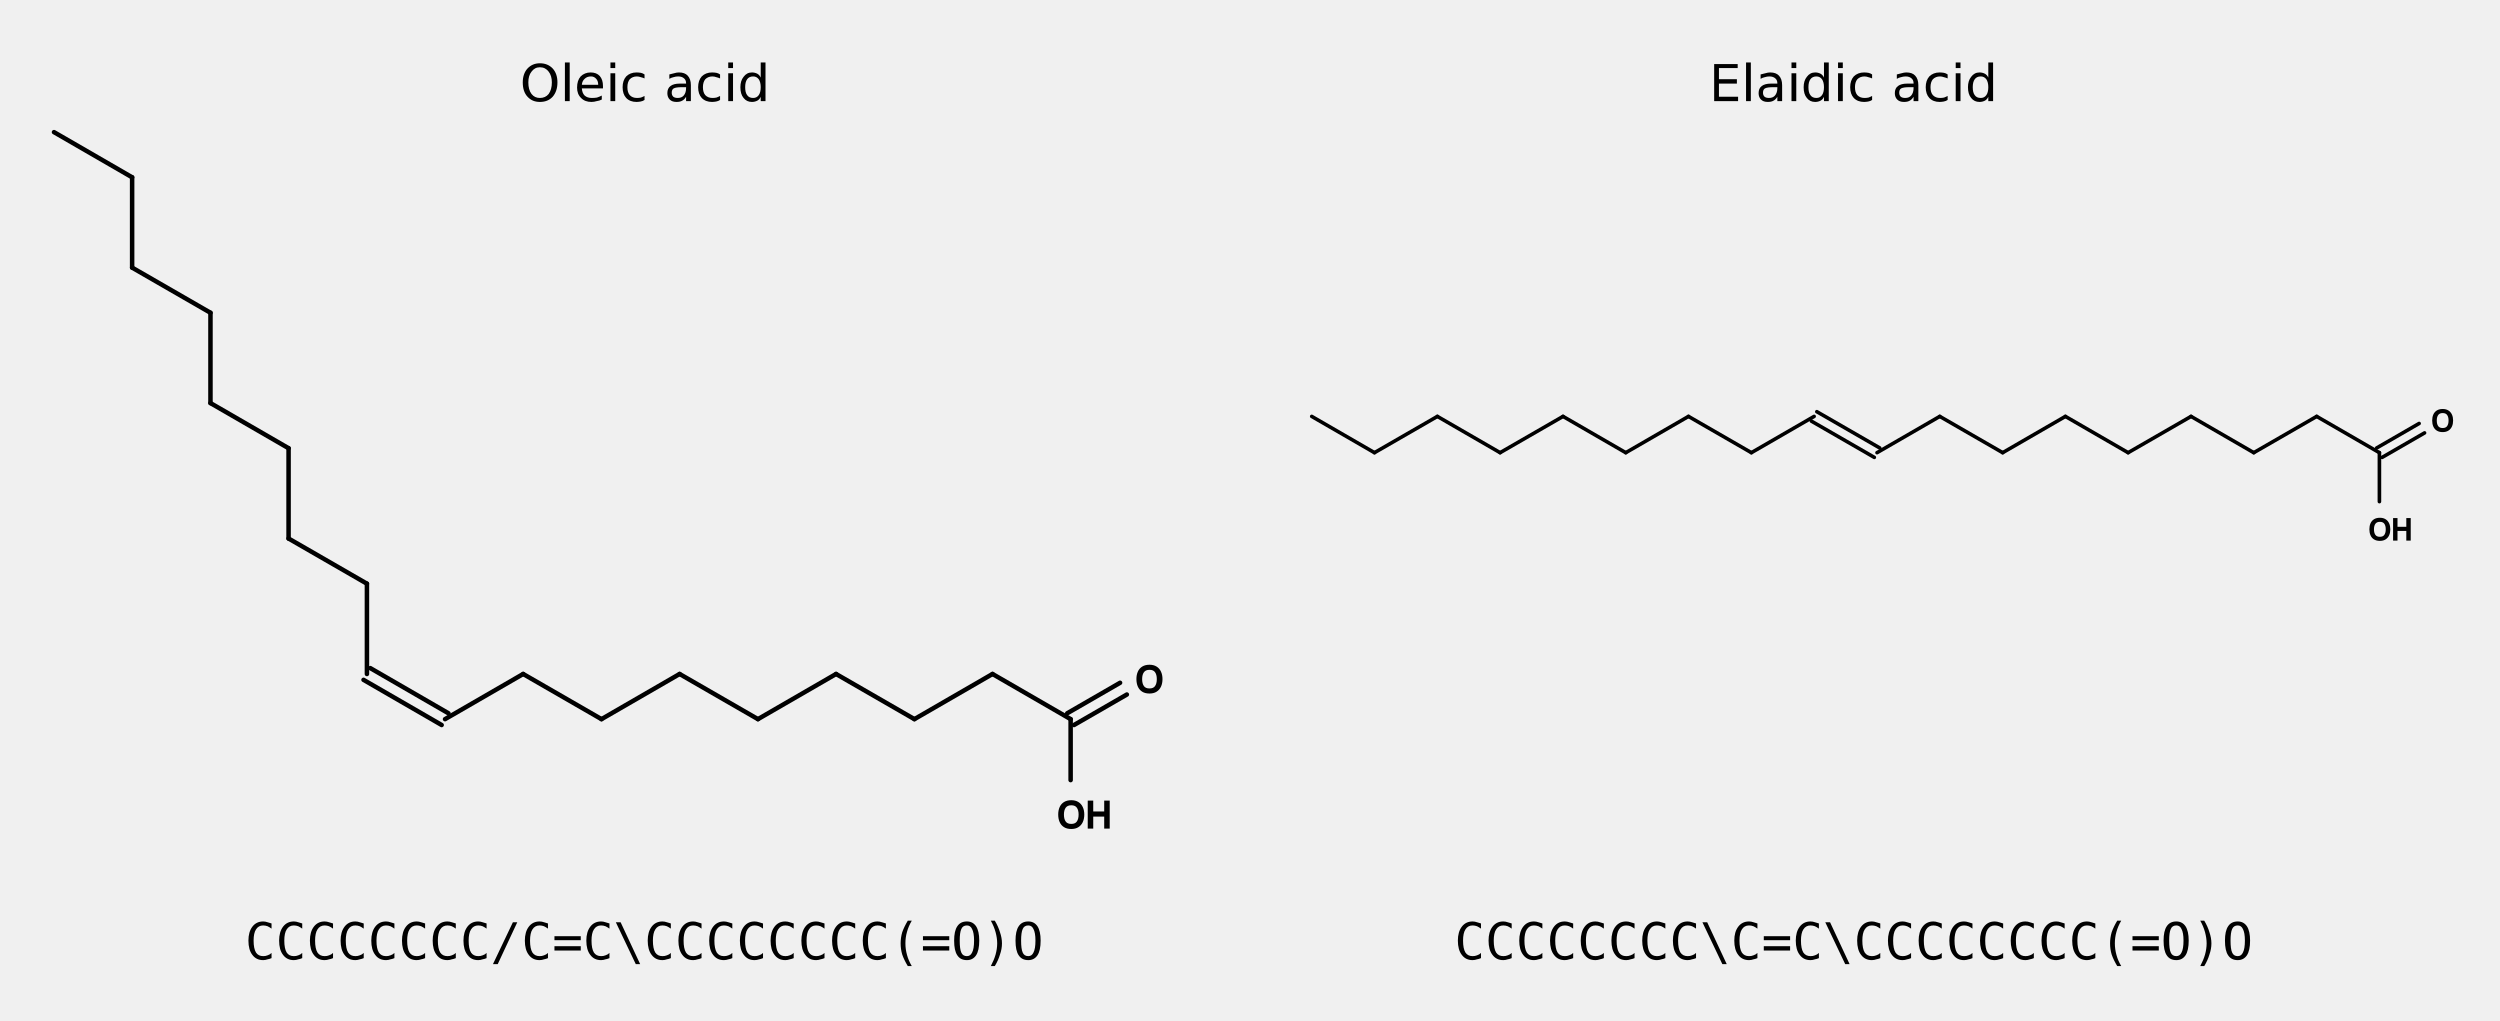
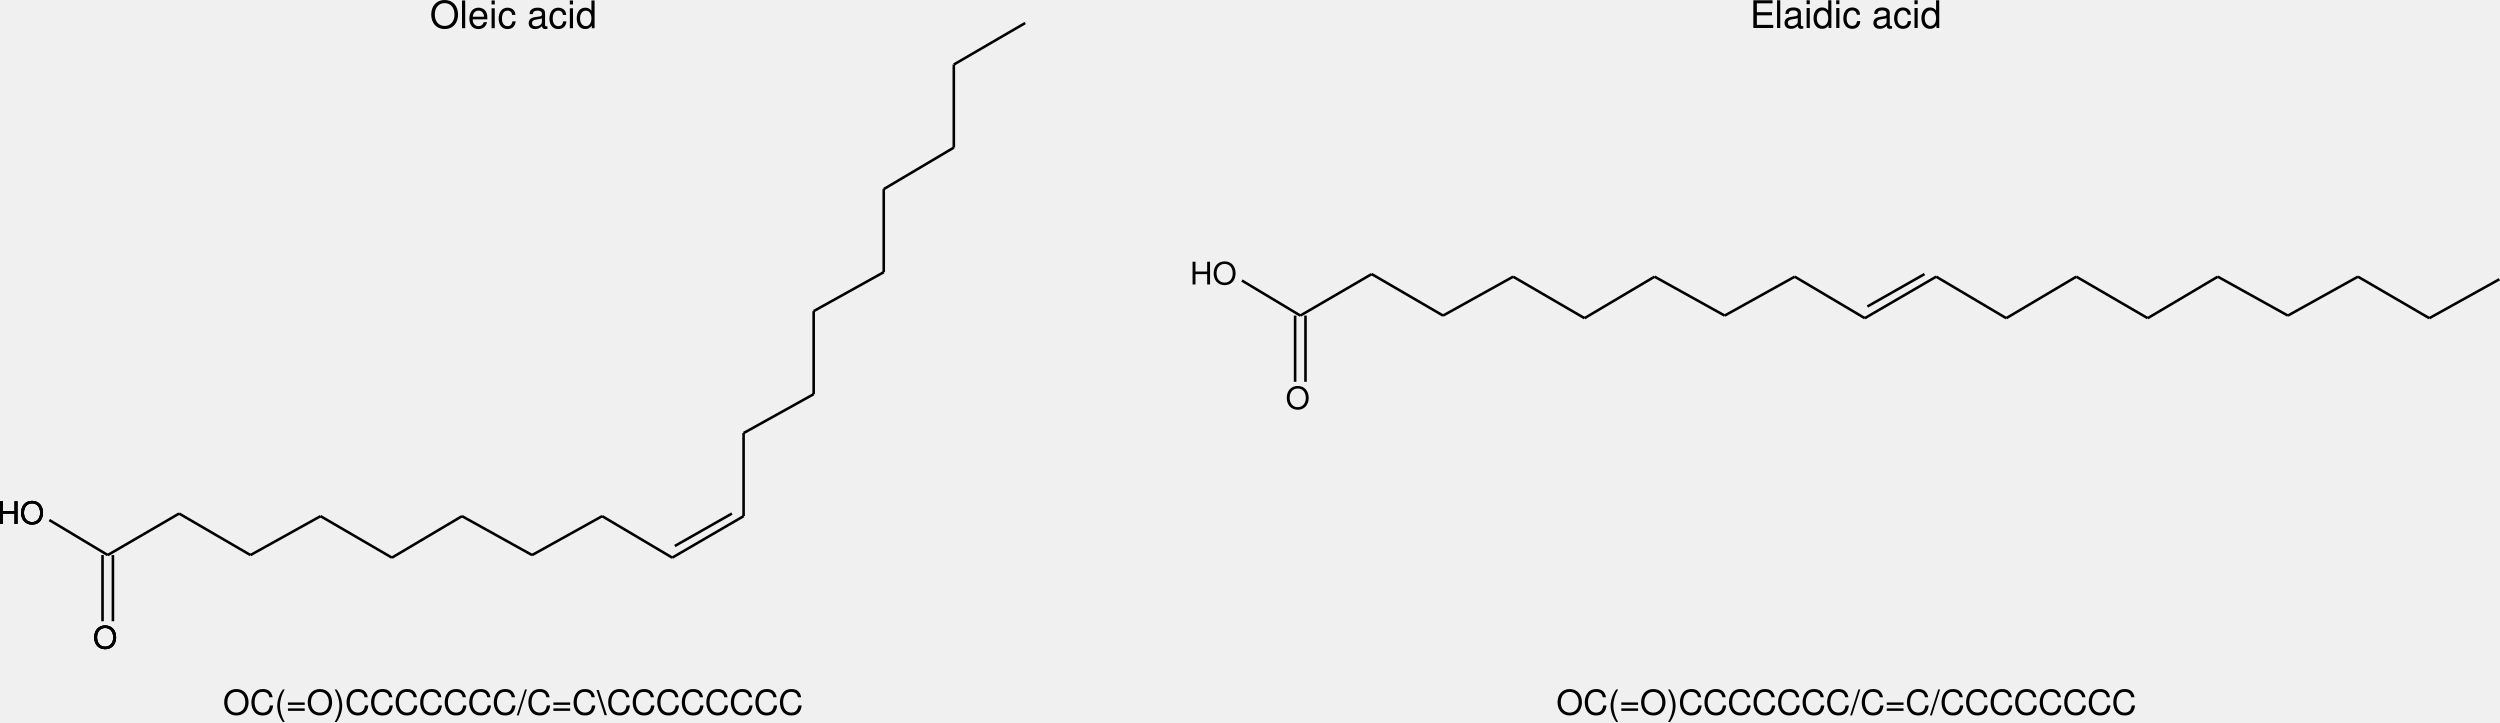
- <svg xmlns="http://www.w3.org/2000/svg" version="1.1" id="topsvg" x="0" y="0" width="100%" height="100%" viewBox="0 0 98 40">
-   <defs id="defs3253" />
-   <text font-size="3" x="25" y="38" id="text3145" style="font-size:3px;text-anchor:middle;fill:#000000;font-family:sans-serif" />
-   <g id="g3147" transform="translate(-1.422764,-6.544715)">
-     <svg width="50" height="50" x="0" y="0" viewBox="0 0 564.974 380" id="svg3149" version="1.1" style="stroke:#000000;stroke-width:2;stroke-linecap:round;font-family:sans-serif">
-       <line x1="490.3" y1="327" x2="490.3" y2="300" id="line3151" style="stroke:#000000;stroke-width:2" />
-       <line x1="488.8" y1="297.4" x2="512.2" y2="283.9" id="line3153" style="stroke:#000000;stroke-width:2" />
-       <line x1="491.8" y1="302.6" x2="515.2" y2="289.1" id="line3155" style="stroke:#000000;stroke-width:2" />
-       <line x1="490.3" y1="300" x2="455.7" y2="280" id="line3157" style="stroke:#000000;stroke-width:2" />
-       <line x1="455.7" y1="280" x2="421.1" y2="300" id="line3159" style="stroke:#000000;stroke-width:2" />
-       <line x1="421.1" y1="300" x2="386.4" y2="280" id="line3161" style="stroke:#000000;stroke-width:2" />
-       <line x1="386.4" y1="280" x2="351.8" y2="300" id="line3163" style="stroke:#000000;stroke-width:2" />
-       <line x1="351.8" y1="300" x2="317.1" y2="280" id="line3165" style="stroke:#000000;stroke-width:2" />
-       <line x1="317.1" y1="280" x2="282.5" y2="300" id="line3167" style="stroke:#000000;stroke-width:2" />
-       <line x1="282.5" y1="300" x2="247.8" y2="280" id="line3169" style="stroke:#000000;stroke-width:2" />
-       <line x1="247.8" y1="280" x2="213.2" y2="300" id="line3171" style="stroke:#000000;stroke-width:2" />
-       <line x1="211.7" y1="302.6" x2="177.1" y2="282.6" id="line3173" style="stroke:#000000;stroke-width:2" />
-       <line x1="214.7" y1="297.4" x2="180.1" y2="277.4" id="line3175" style="stroke:#000000;stroke-width:2" />
-       <line x1="178.6" y1="280" x2="178.6" y2="240" id="line3177" style="stroke:#000000;stroke-width:2" />
-       <line x1="178.6" y1="240" x2="143.9" y2="220" id="line3179" style="stroke:#000000;stroke-width:2" />
-       <line x1="143.9" y1="220" x2="143.9" y2="180" id="line3181" style="stroke:#000000;stroke-width:2" />
-       <line x1="143.9" y1="180" x2="109.3" y2="160" id="line3183" style="stroke:#000000;stroke-width:2" />
-       <line x1="109.3" y1="160" x2="109.3" y2="120" id="line3185" style="stroke:#000000;stroke-width:2" />
-       <line x1="109.3" y1="120" x2="74.6" y2="100" id="line3187" style="stroke:#000000;stroke-width:2" />
-       <line x1="74.6" y1="100" x2="74.6" y2="60" id="line3189" style="stroke:#000000;stroke-width:2" />
-       <line x1="74.6" y1="60" x2="40" y2="40" id="line3191" style="stroke:#000000;stroke-width:2" />
-       <text x="484.333" y="348" font-size="16" id="text3193" style="font-size:16px;fill:#000000;stroke:#000000;stroke-width:1">OH</text>
-       <text x="518.974" y="288" font-size="16" id="text3195" style="font-size:16px;fill:#000000;stroke:#000000;stroke-width:1">O</text>
-     </svg>
+ <svg xmlns="http://www.w3.org/2000/svg" version="1.2" width="1926.494" height="556.389" viewport-fill="#ffffff" id="svg2025">
+   <defs id="defs2029" />
+   <g id="g2711" transform="translate(5.7983398e-7,-27.00003)">
+     <line x1="83.008" y1="454.736" x2="138.008" y2="422.736" style="stroke:#000000;stroke-width:2" id="line1889" />
+     <line x1="138.008" y1="422.736" x2="193.008" y2="454.736" style="stroke:#000000;stroke-width:2" id="line1891" />
+     <line x1="193.008" y1="454.736" x2="247.008" y2="424.736" style="stroke:#000000;stroke-width:2" id="line1893" />
+     <line x1="247.008" y1="424.736" x2="302.008" y2="456.736" style="stroke:#000000;stroke-width:2" id="line1895" />
+     <line x1="302.008" y1="456.736" x2="356.008" y2="424.736" style="stroke:#000000;stroke-width:2" id="line1897" />
+     <line x1="356.008" y1="424.736" x2="410.008" y2="454.736" style="stroke:#000000;stroke-width:2" id="line1899" />
+     <line x1="410.008" y1="454.736" x2="464.008" y2="424.736" style="stroke:#000000;stroke-width:2" id="line1901" />
+     <line x1="464.008" y1="424.736" x2="518.008" y2="456.736" style="stroke:#000000;stroke-width:2" id="line1903" />
+     <line x1="518.008" y1="456.736" x2="573.008" y2="424.736" style="stroke:#000000;stroke-width:2" id="line1905" />
+     <line x1="520.008" y1="447.736" x2="564.008" y2="422.736" style="stroke:#000000;stroke-width:2" id="line1907" />
+     <line x1="573.008" y1="424.736" x2="573.008" y2="360.736" style="stroke:#000000;stroke-width:2" id="line1909" />
+     <line x1="573.008" y1="360.736" x2="627.008" y2="330.736" style="stroke:#000000;stroke-width:2" id="line1911" />
+     <line x1="627.008" y1="330.736" x2="627.008" y2="266.736" style="stroke:#000000;stroke-width:2" id="line1913" />
+     <line x1="627.008" y1="266.736" x2="681.008" y2="236.736" style="stroke:#000000;stroke-width:2" id="line1915" />
+     <line x1="681.008" y1="236.736" x2="681.008" y2="172.736" style="stroke:#000000;stroke-width:2" id="line1917" />
+     <line x1="681.008" y1="172.736" x2="735.008" y2="140.736" style="stroke:#000000;stroke-width:2" id="line1919" />
+     <line x1="735.008" y1="140.736" x2="735.008" y2="76.736" style="stroke:#000000;stroke-width:2" id="line1921" />
+     <line x1="735.008" y1="76.736" x2="790.008" y2="44.736" style="stroke:#000000;stroke-width:2" id="line1923" />
+     <line x1="79.008" y1="454.736" x2="79.008" y2="505.736" style="stroke:#000000;stroke-width:2" id="line1925" />
+     <line x1="87.008" y1="454.736" x2="87.008" y2="505.736" style="stroke:#000000;stroke-width:2" id="line1927" />
+     <line x1="83.008" y1="454.736" x2="38.008" y2="427.736" style="stroke:#000000;stroke-width:2" id="line1929" />
+     <text x="81.008" y="526.736" style="font-size:24px;font-family:Helvetica;text-anchor:middle;fill:#000000" id="text1975">
+       <tspan id="tspan1973">O</tspan>
+     </text>
+     <text x="34.008" y="430.736" style="font-size:24px;font-family:Helvetica;text-anchor:end;fill:#000000" id="text1979">
+       <tspan id="tspan1977">HO</tspan>
+     </text>
+     <text x="81.008" y="526.736" style="font-size:24px;font-family:Helvetica;text-anchor:middle;fill:#000000" id="text1983">
+       <tspan id="tspan1981">O</tspan>
+     </text>
+     <text x="34.008" y="430.736" style="font-size:24px;font-family:Helvetica;text-anchor:end;fill:#000000" id="text1987">
+       <tspan id="tspan1985">HO</tspan>
+     </text>
+     <text x="81.008" y="526.736" style="font-size:24px;font-family:Helvetica;text-anchor:middle;fill:#000000" id="text1991">
+       <tspan id="tspan1989">O</tspan>
+     </text>
+     <text x="34.008" y="430.736" style="font-size:24px;font-family:Helvetica;text-anchor:end;fill:#000000" id="text1995">
+       <tspan id="tspan1993">HO</tspan>
+     </text>
  </g>
-   <text font-size="3" x="75" y="38" id="text3197" style="font-size:3px;text-anchor:middle;fill:#000000;font-family:sans-serif" />
-   <g transform="translate(48.57724,-6.544715)" id="g3199">
-     <svg width="50" height="50" x="0" y="0" viewBox="0 0 703.538 140" id="svg3201" version="1.1" style="stroke:#000000;stroke-width:2;stroke-linecap:round;font-family:sans-serif">
-       <line x1="628.9" y1="87" x2="628.9" y2="60" id="line3203" style="stroke:#000000;stroke-width:2" />
-       <line x1="627.4" y1="57.4" x2="650.8" y2="43.9" id="line3205" style="stroke:#000000;stroke-width:2" />
-       <line x1="630.4" y1="62.6" x2="653.8" y2="49.1" id="line3207" style="stroke:#000000;stroke-width:2" />
-       <line x1="628.9" y1="60" x2="594.3" y2="40" id="line3209" style="stroke:#000000;stroke-width:2" />
-       <line x1="594.3" y1="40" x2="559.6" y2="60" id="line3211" style="stroke:#000000;stroke-width:2" />
-       <line x1="559.6" y1="60" x2="525" y2="40" id="line3213" style="stroke:#000000;stroke-width:2" />
-       <line x1="525" y1="40" x2="490.3" y2="60" id="line3215" style="stroke:#000000;stroke-width:2" />
-       <line x1="490.3" y1="60" x2="455.7" y2="40" id="line3217" style="stroke:#000000;stroke-width:2" />
-       <line x1="455.7" y1="40" x2="421.1" y2="60" id="line3219" style="stroke:#000000;stroke-width:2" />
-       <line x1="421.1" y1="60" x2="386.4" y2="40" id="line3221" style="stroke:#000000;stroke-width:2" />
-       <line x1="386.4" y1="40" x2="351.8" y2="60" id="line3223" style="stroke:#000000;stroke-width:2" />
-       <line x1="350.3" y1="62.6" x2="315.6" y2="42.6" id="line3225" style="stroke:#000000;stroke-width:2" />
-       <line x1="353.3" y1="57.4" x2="318.6" y2="37.4" id="line3227" style="stroke:#000000;stroke-width:2" />
-       <line x1="317.1" y1="40" x2="282.5" y2="60" id="line3229" style="stroke:#000000;stroke-width:2" />
-       <line x1="282.5" y1="60" x2="247.8" y2="40" id="line3231" style="stroke:#000000;stroke-width:2" />
-       <line x1="247.8" y1="40" x2="213.2" y2="60" id="line3233" style="stroke:#000000;stroke-width:2" />
-       <line x1="213.2" y1="60" x2="178.6" y2="40" id="line3235" style="stroke:#000000;stroke-width:2" />
-       <line x1="178.6" y1="40" x2="143.9" y2="60" id="line3237" style="stroke:#000000;stroke-width:2" />
-       <line x1="143.9" y1="60" x2="109.3" y2="40" id="line3239" style="stroke:#000000;stroke-width:2" />
-       <line x1="109.3" y1="40" x2="74.6" y2="60" id="line3241" style="stroke:#000000;stroke-width:2" />
-       <line x1="74.6" y1="60" x2="40" y2="40" id="line3243" style="stroke:#000000;stroke-width:2" />
-       <text x="622.897" y="108" font-size="16" id="text3245" style="font-size:16px;fill:#000000;stroke:#000000;stroke-width:1">OH</text>
-       <text x="657.538" y="48" font-size="16" id="text3247" style="font-size:16px;fill:#000000;stroke:#000000;stroke-width:1">O</text>
-     </svg>
+   <g id="g2738" transform="translate(5.7983398e-7,-43.54018)">
+     <line x1="1002.008" y1="286.736" x2="1057.008" y2="254.736" style="stroke:#000000;stroke-width:2" id="line1931" />
+     <line x1="1057.008" y1="254.736" x2="1112.008" y2="286.736" style="stroke:#000000;stroke-width:2" id="line1933" />
+     <line x1="1112.008" y1="286.736" x2="1166.008" y2="256.736" style="stroke:#000000;stroke-width:2" id="line1935" />
+     <line x1="1166.008" y1="256.736" x2="1221.008" y2="288.736" style="stroke:#000000;stroke-width:2" id="line1937" />
+     <line x1="1221.008" y1="288.736" x2="1275.008" y2="256.736" style="stroke:#000000;stroke-width:2" id="line1939" />
+     <line x1="1275.008" y1="256.736" x2="1329.008" y2="286.736" style="stroke:#000000;stroke-width:2" id="line1941" />
+     <line x1="1329.008" y1="286.736" x2="1383.008" y2="256.736" style="stroke:#000000;stroke-width:2" id="line1943" />
+     <line x1="1383.008" y1="256.736" x2="1437.008" y2="288.736" style="stroke:#000000;stroke-width:2" id="line1945" />
+     <line x1="998.008" y1="286.736" x2="998.008" y2="337.736" style="stroke:#000000;stroke-width:2" id="line1947" />
+     <line x1="1006.008" y1="286.736" x2="1006.008" y2="337.736" style="stroke:#000000;stroke-width:2" id="line1949" />
+     <line x1="1002.008" y1="286.736" x2="957.008" y2="259.736" style="stroke:#000000;stroke-width:2" id="line1951" />
+     <line x1="1437.008" y1="288.736" x2="1492.008" y2="256.736" style="stroke:#000000;stroke-width:2" id="line1953" />
+     <line x1="1439.008" y1="279.736" x2="1483.008" y2="254.736" style="stroke:#000000;stroke-width:2" id="line1955" />
+     <line x1="1492.008" y1="256.736" x2="1546.008" y2="288.736" style="stroke:#000000;stroke-width:2" id="line1957" />
+     <line x1="1546.008" y1="288.736" x2="1600.008" y2="256.736" style="stroke:#000000;stroke-width:2" id="line1959" />
+     <line x1="1600.008" y1="256.736" x2="1655.008" y2="288.736" style="stroke:#000000;stroke-width:2" id="line1961" />
+     <line x1="1655.008" y1="288.736" x2="1709.008" y2="256.736" style="stroke:#000000;stroke-width:2" id="line1963" />
+     <line x1="1709.008" y1="256.736" x2="1763.008" y2="286.736" style="stroke:#000000;stroke-width:2" id="line1965" />
+     <line x1="1763.008" y1="286.736" x2="1817.008" y2="256.736" style="stroke:#000000;stroke-width:2" id="line1967" />
+     <line x1="1817.008" y1="256.736" x2="1872.008" y2="288.736" style="stroke:#000000;stroke-width:2" id="line1969" />
+     <line x1="1872.008" y1="288.736" x2="1926.008" y2="258.736" style="stroke:#000000;stroke-width:2" id="line1971" />
+     <text x="1000.008" y="358.736" style="font-size:24px;font-family:Helvetica;text-anchor:middle;fill:#000000" id="text1999">
+       <tspan id="tspan1997">O</tspan>
+     </text>
+     <text x="953.008" y="262.736" style="font-size:24px;font-family:Helvetica;text-anchor:end;fill:#000000" id="text2003">
+       <tspan id="tspan2001">HO</tspan>
+     </text>
  </g>
-   <text xml:space="preserve" style="font-size:8px;font-style:normal;font-variant:normal;font-weight:normal;font-stretch:normal;line-height:125%;letter-spacing:0px;word-spacing:0px;fill:#000000;fill-opacity:1;stroke:none;font-family:DejaVu Sans;-inkscape-font-specification:DejaVu Sans" x="20.384" y="3.966" id="text3257">
-     <tspan id="tspan3259" x="20.384" y="3.966" style="font-size:2px">Oleic acid</tspan>
-   </text>
-   <text xml:space="preserve" style="font-size:8px;font-style:normal;font-variant:normal;font-weight:normal;font-stretch:normal;line-height:125%;letter-spacing:0px;word-spacing:0px;fill:#000000;fill-opacity:1;stroke:none;font-family:DejaVu Sans;-inkscape-font-specification:DejaVu Sans" x="66.992" y="3.966" id="text3261">
-     <tspan id="tspan3263" x="66.992" y="3.966" style="font-size:2px">Elaidic acid</tspan>
-   </text>
-   <text xml:space="preserve" style="font-size:8px;font-style:normal;font-variant:normal;font-weight:normal;font-stretch:normal;line-height:125%;letter-spacing:0px;word-spacing:0px;fill:#000000;fill-opacity:1;stroke:none;font-family:DejaVu Sans;-inkscape-font-specification:DejaVu Sans" x="9.599" y="37.608" id="text3265">
-     <tspan id="tspan3267" x="9.599" y="37.608" style="font-size:2px;font-style:normal;font-variant:normal;font-weight:normal;font-stretch:normal;font-family:DejaVu Sans Mono;-inkscape-font-specification:DejaVu Sans Mono">CCCCCCCC/C=C\CCCCCCCC(=O)O</tspan>
-   </text>
-   <text xml:space="preserve" style="font-size:8px;font-style:normal;font-variant:normal;font-weight:normal;font-stretch:normal;line-height:125%;letter-spacing:0px;word-spacing:0px;fill:#000000;fill-opacity:1;stroke:none;font-family:DejaVu Sans;-inkscape-font-specification:DejaVu Sans" x="57.006" y="37.608" id="text3265-9">
-     <tspan id="tspan3267-6" x="57.006" y="37.608" style="font-size:2px;font-style:normal;font-variant:normal;font-weight:normal;font-stretch:normal;font-family:DejaVu Sans Mono;-inkscape-font-specification:DejaVu Sans Mono">CCCCCCCC\C=C\CCCCCCCC(=O)O</tspan>
-   </text>
+   <g id="g2663" transform="translate(-31.41522,-2.5030136e-5)">
+     <text x="427.008" y="21.736" style="font-size:29.333px;font-family:Helvetica;text-anchor:middle;fill:#000000" id="text2007">
+       <tspan id="tspan2005">Oleic acid</tspan>
+     </text>
+   </g>
+   <g id="g2667" transform="translate(-37.68649,-18.17602)">
+     <text x="1460.008" y="39.736" style="font-size:29.333px;font-family:Helvetica;text-anchor:middle;fill:#000000" id="text2011">
+       <tspan id="tspan2009">Elaidic acid</tspan>
+     </text>
+   </g>
+   <g id="g2676" transform="translate(-98.65924,-52.00003)">
+     <text x="494.008" y="602.736" style="font-size:26.667px;font-family:Helvetica;text-anchor:middle;fill:#000000" id="text2017">
+       <tspan id="tspan2015">OC(=O)CCCCCCC/C=C<tspan style="font-weight:bold" id="tspan2013">\</tspan>CCCCCCCC</tspan>
+     </text>
+   </g>
+   <g id="g2671" transform="translate(-52.16784,-62.00003)">
+     <text x="1475.008" y="612.736" style="font-size:26.667px;font-family:Helvetica;text-anchor:middle;fill:#000000" id="text2021">
+       <tspan id="tspan2019">OC(=O)CCCCCCC/C=C/CCCCCCCC</tspan>
+     </text>
+   </g>
</svg>
